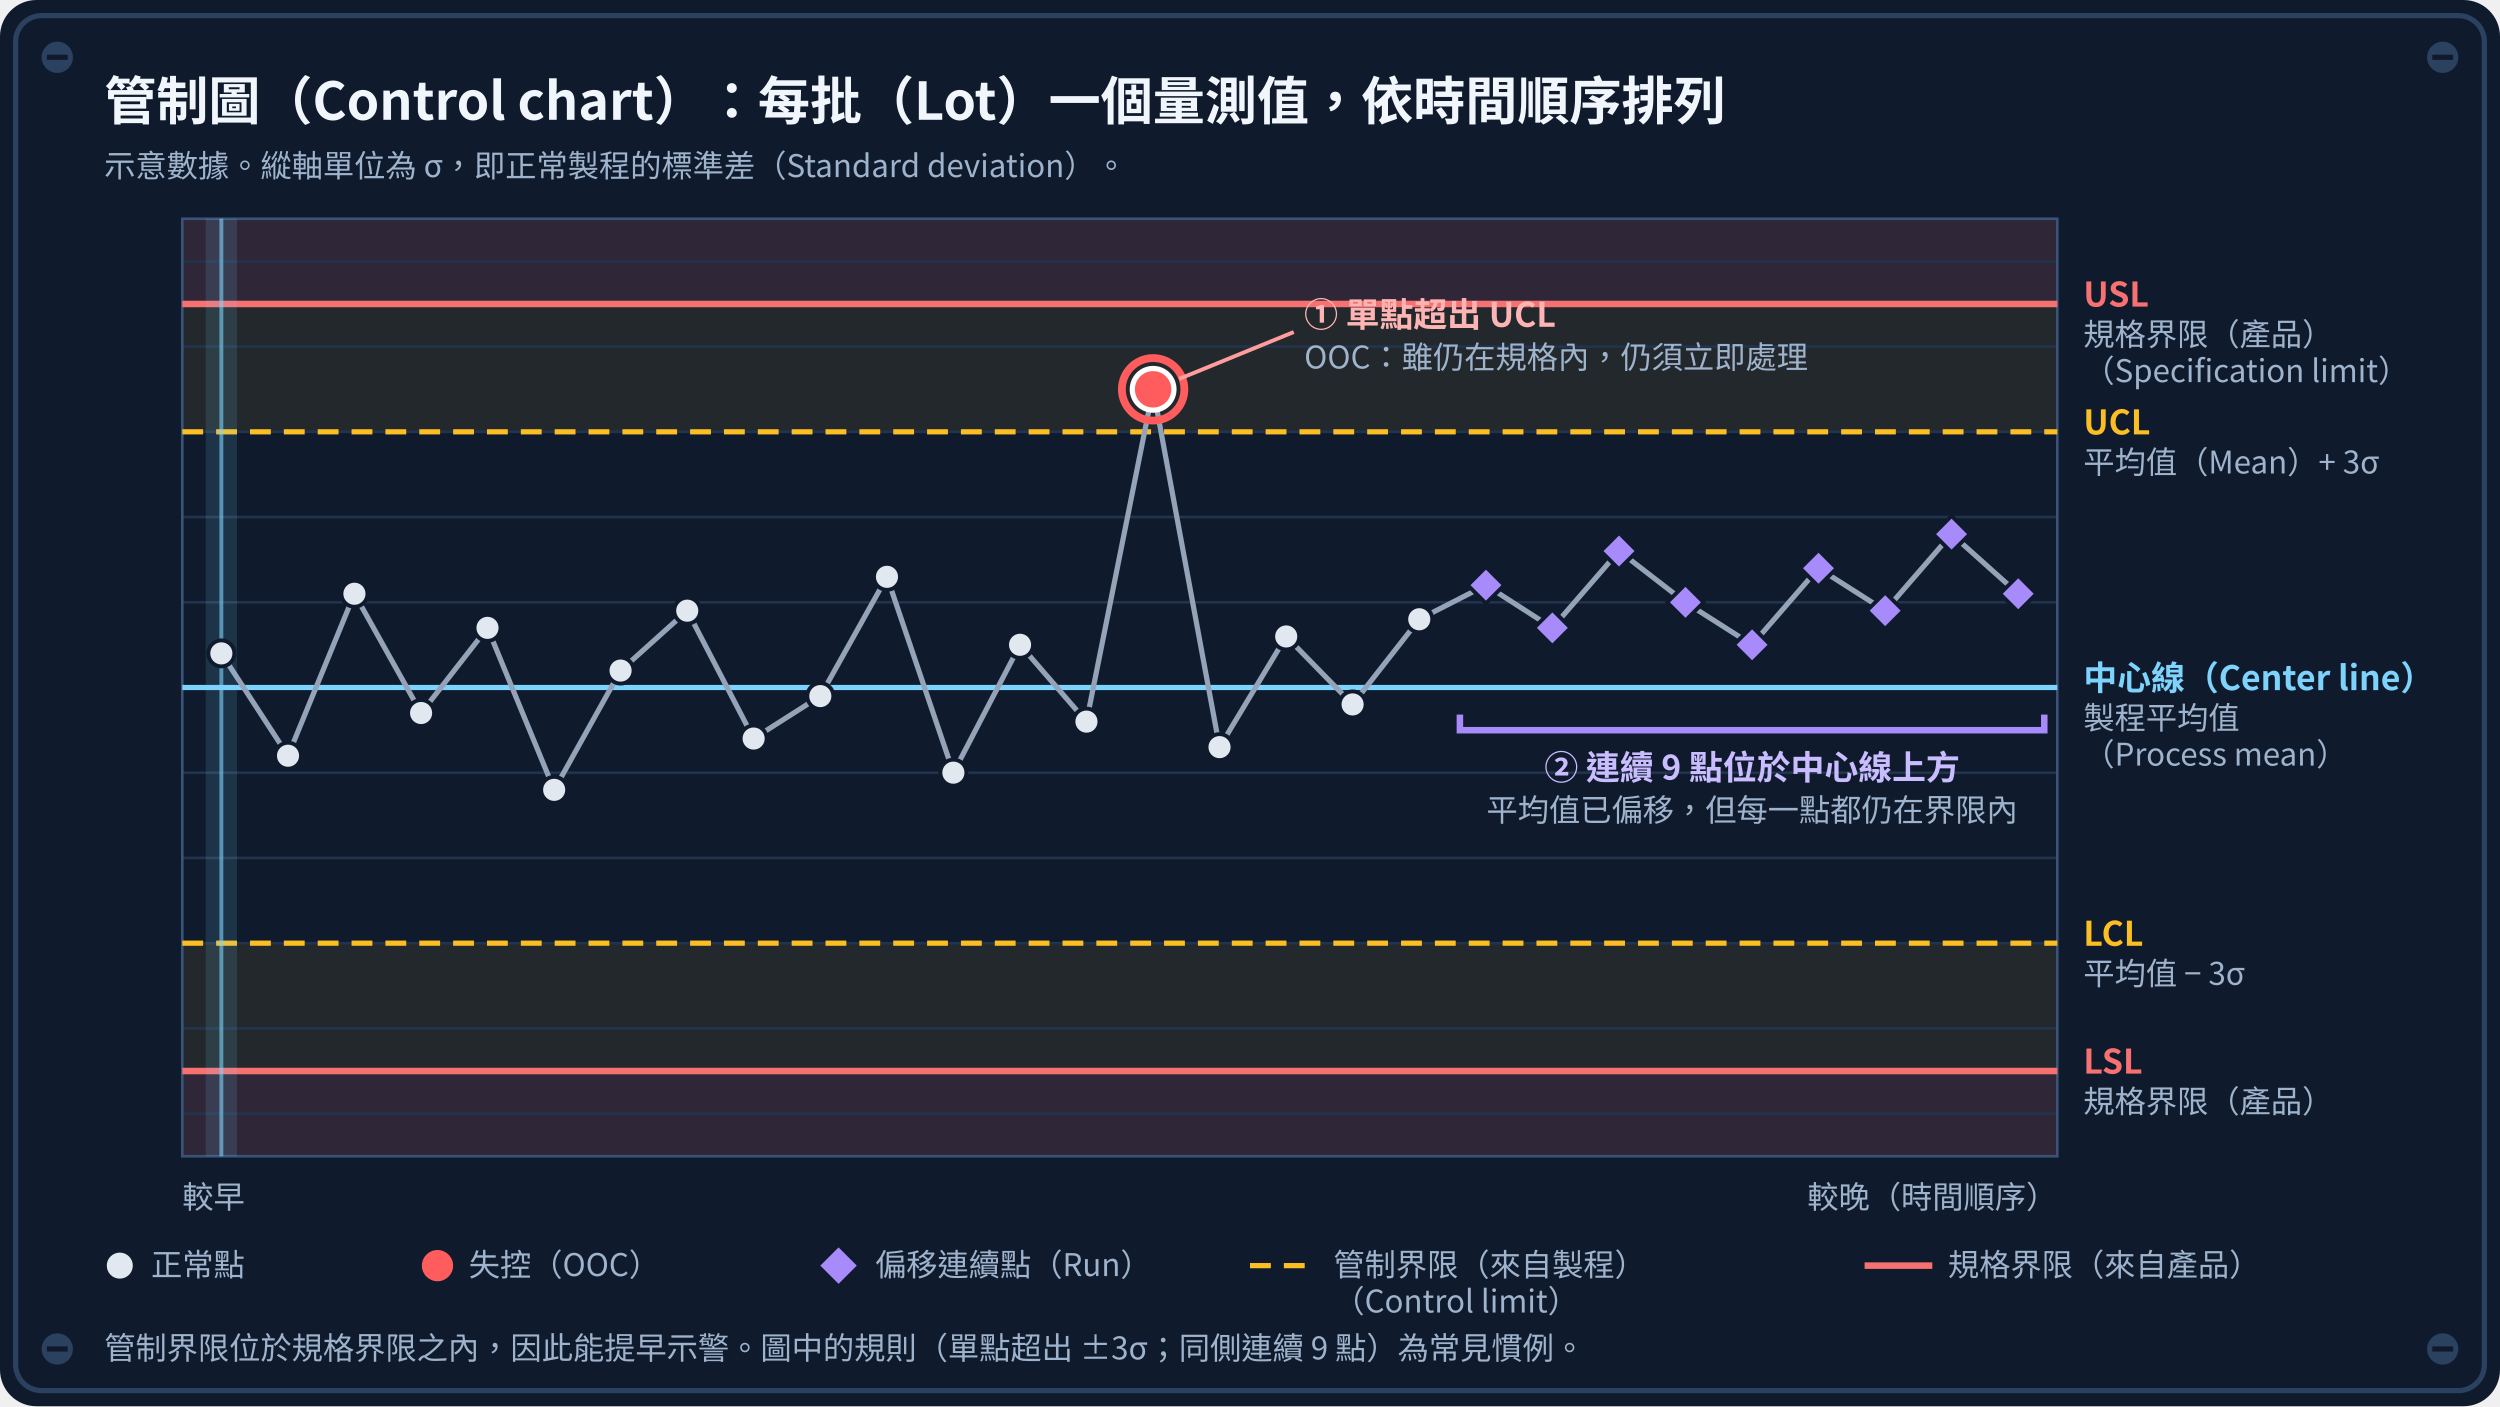
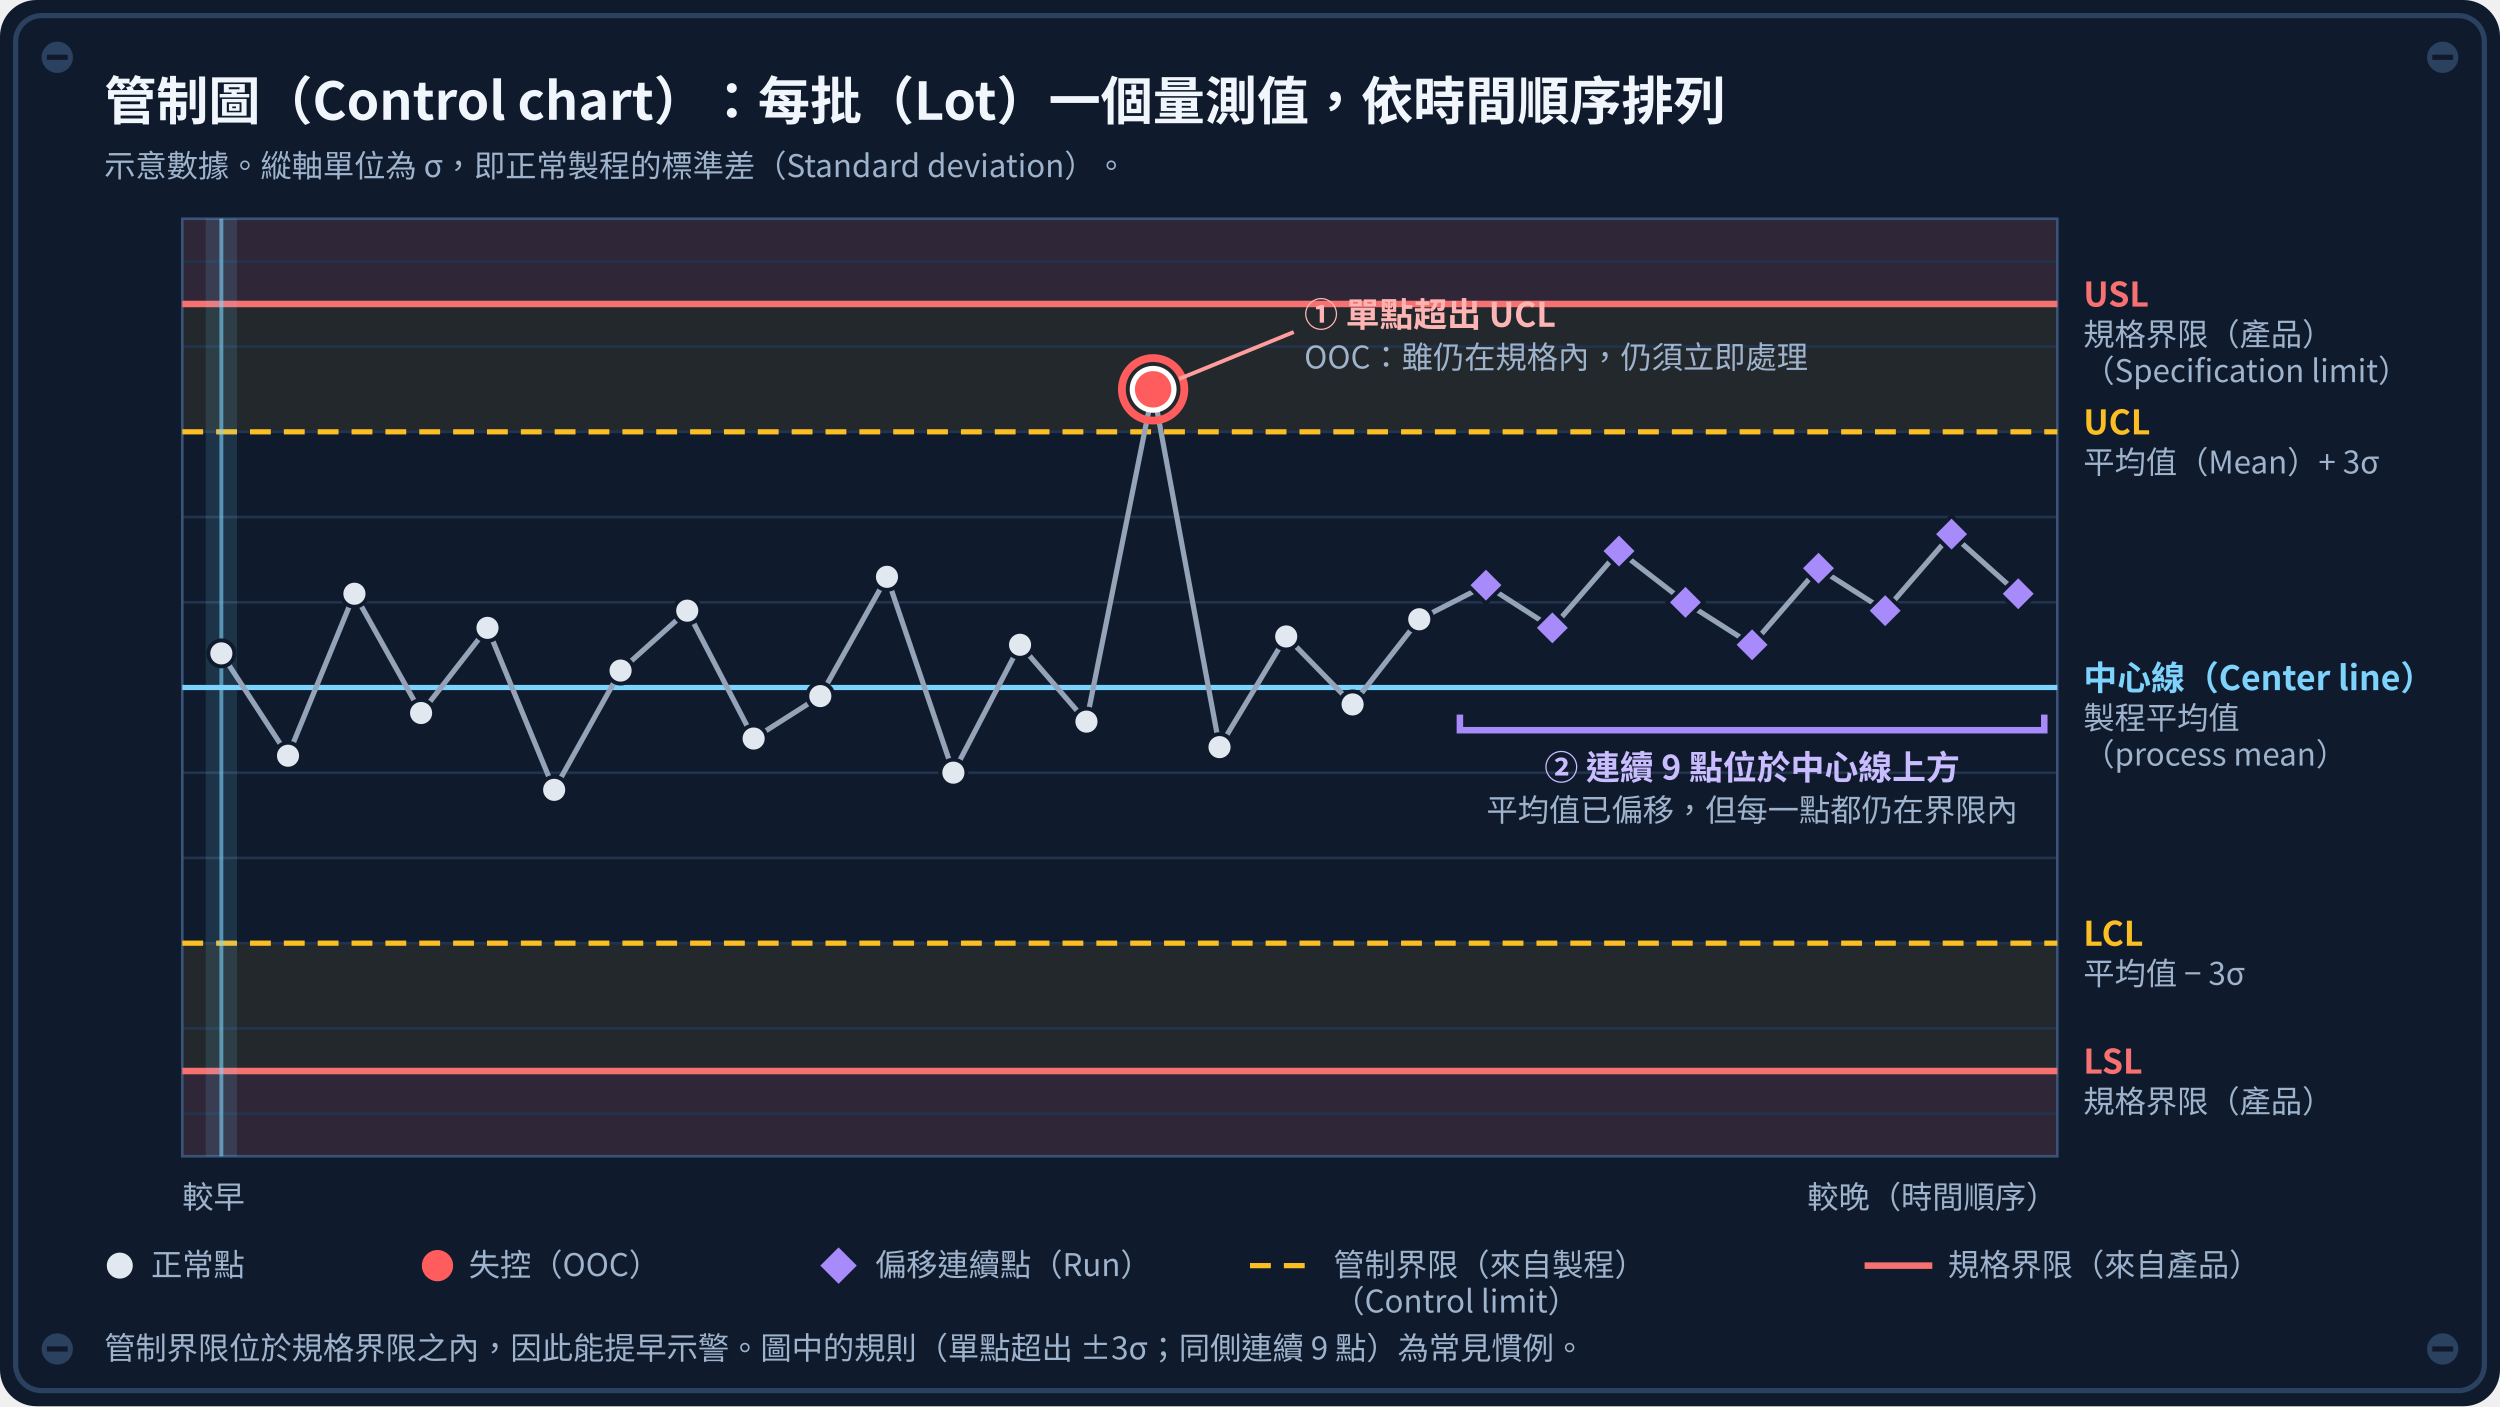
<svg xmlns="http://www.w3.org/2000/svg" xml:lang="zh-Hant-TW" viewBox="0 0 960 540" width="960" height="540" role="img" aria-labelledby="t d">
  <style>
text{font-family:"Noto Sans TC","PingFang TC","Microsoft JhengHei","Noto Sans CJK TC",system-ui,-apple-system,"Segoe UI",sans-serif}
.lbl{font-size:13px;fill:#dbe7f5}.sm{font-size:12px;fill:#9fb3cc}.h{font-size:20px;font-weight:700;fill:#f1f6fc}
.ring{transform-box:fill-box;transform-origin:center;animation:ring 3s ease-out infinite}
.brk{animation:brk 6s ease-in-out infinite}
.scan{animation:scan 12s linear infinite}
.c1{animation:c1 12s infinite}.c2{animation:c2 12s infinite}
@keyframes ring{0%{transform:scale(.6);opacity:1}100%{transform:scale(2.2);opacity:0}}
@keyframes brk{0%,100%{opacity:.55}50%{opacity:1}}
@keyframes scan{0%{transform:translateX(0)}100%{transform:translateX(690px)}}
@keyframes c1{0%,100%{opacity:1}30%,45%{opacity:.6}}
@keyframes c2{0%,100%{opacity:1}60%,75%{opacity:.6}}
@media (prefers-reduced-motion:reduce){.ring,.brk,.scan,.c1,.c2{animation:none}.ring{opacity:0}.scan{display:none}}
</style>
  <rect width="960" height="540" rx="14" fill="#0f1b2d" />
  <rect x="6" y="6" width="948" height="528" rx="10" fill="none" stroke="#2b4160" stroke-width="2" />
  <circle cx="22" cy="22" r="6" fill="#2b4160" />
  <path d="M18 22 H26" stroke="#0f1b2d" stroke-width="2" />
  <circle cx="938" cy="22" r="6" fill="#2b4160" />
  <path d="M934 22 H942" stroke="#0f1b2d" stroke-width="2" />
  <circle cx="22" cy="518" r="6" fill="#2b4160" />
  <path d="M18 518 H26" stroke="#0f1b2d" stroke-width="2" />
  <circle cx="938" cy="518" r="6" fill="#2b4160" />
  <path d="M934 518 H942" stroke="#0f1b2d" stroke-width="2" />
  <text class="h" x="40" y="46">管制圖（Control chart）：每批（Lot）一個量測值，依時間順序排列</text>
  <text class="sm" x="40" y="68">示意數據。縱軸單位為 σ，即正常製程的標準差（Standard deviation）。</text>
  <rect x="70" y="84" width="720" height="32.727" fill="#f87171" opacity=".14" />
  <rect x="70" y="411.273" width="720" height="32.727" fill="#f87171" opacity=".14" />
  <rect x="70" y="116.727" width="720" height="49.091" fill="#fbbf24" opacity=".08" />
  <rect x="70" y="362.182" width="720" height="49.091" fill="#fbbf24" opacity=".08" />
  <line x1="70" x2="790" y1="427.636" y2="427.636" stroke="#22344d" stroke-width="1" />
  <line x1="70" x2="790" y1="394.909" y2="394.909" stroke="#22344d" stroke-width="1" />
  <line x1="70" x2="790" y1="362.182" y2="362.182" stroke="#22344d" stroke-width="1" />
  <line x1="70" x2="790" y1="329.455" y2="329.455" stroke="#22344d" stroke-width="1" />
  <line x1="70" x2="790" y1="296.727" y2="296.727" stroke="#22344d" stroke-width="1" />
  <line x1="70" x2="790" y1="264.0" y2="264.0" stroke="#22344d" stroke-width="1" />
  <line x1="70" x2="790" y1="231.273" y2="231.273" stroke="#22344d" stroke-width="1" />
  <line x1="70" x2="790" y1="198.545" y2="198.545" stroke="#22344d" stroke-width="1" />
  <line x1="70" x2="790" y1="165.818" y2="165.818" stroke="#22344d" stroke-width="1" />
  <line x1="70" x2="790" y1="133.091" y2="133.091" stroke="#22344d" stroke-width="1" />
  <line x1="70" x2="790" y1="100.364" y2="100.364" stroke="#22344d" stroke-width="1" />
  <rect x="70" y="84" width="720" height="360" fill="none" stroke="#3a5478" />
  <line x1="70" x2="790" y1="116.727" y2="116.727" stroke="#f87171" stroke-width="2.5" />
  <text class="lbl" x="800" y="117.727" fill="#f87171" style="fill:#f87171;font-weight:700">USL</text>
  <text class="sm" x="800" y="132.727">規格界限（產品）</text>
  <text class="sm" x="800" y="146.727">（Specification limit）</text>
  <line x1="70" x2="790" y1="165.818" y2="165.818" stroke="#fbbf24" stroke-width="2" stroke-dasharray="8 5" />
  <text class="lbl" x="800" y="166.818" fill="#fbbf24" style="fill:#fbbf24;font-weight:700">UCL</text>
  <text class="sm" x="800" y="181.818">平均值（Mean）+ 3σ</text>
  <line x1="70" x2="790" y1="264.0" y2="264.0" stroke="#7dd3fc" stroke-width="2" />
  <text class="lbl" x="800" y="265.0" fill="#7dd3fc" style="fill:#7dd3fc;font-weight:700">中心線（Center line）</text>
-   <text class="sm" x="800" y="280.0">製程平均值</text>
-   <text class="sm" x="800" y="294.0">（Process mean）</text>
+   <text class="sm" x="800" y="280.0">製程平均值<tspan x="800" dy="14">（process mean）</tspan>
+   </text>
  <line x1="70" x2="790" y1="362.182" y2="362.182" stroke="#fbbf24" stroke-width="2" stroke-dasharray="8 5" />
  <text class="lbl" x="800" y="363.182" fill="#fbbf24" style="fill:#fbbf24;font-weight:700">LCL</text>
  <text class="sm" x="800" y="378.182">平均值 − 3σ</text>
  <line x1="70" x2="790" y1="411.273" y2="411.273" stroke="#f87171" stroke-width="2.5" />
  <text class="lbl" x="800" y="412.273" fill="#f87171" style="fill:#f87171;font-weight:700">LSL</text>
  <text class="sm" x="800" y="427.273">規格界限（產品）</text>
  <polyline points="85.0,250.9 110.6,290.2 136.1,228.0 161.7,273.8 187.2,241.1 212.8,303.3 238.3,257.5 263.9,234.5 289.4,283.6 315.0,267.3 340.6,221.5 366.1,296.7 391.7,247.6 417.2,277.1 442.8,149.5 468.3,286.9 493.9,244.4 519.4,270.5 545.0,237.8 570.6,224.7 596.1,241.1 621.7,211.6 647.2,231.3 672.8,247.6 698.3,218.2 723.9,234.5 749.4,205.1 775.0,228.0" fill="none" stroke="#94a3b8" stroke-width="2" stroke-linejoin="round" />
  <g class="scan">
    <rect x="79" y="84" width="12" height="360" fill="#7dd3fc" opacity=".13" />
    <line x1="85" x2="85" y1="84" y2="444" stroke="#7dd3fc" stroke-width="1.5" opacity=".6" />
  </g>
  <circle cx="85.0" cy="250.9" r="5" fill="#e2e8f0" stroke="#0f1b2d" stroke-width="1.5" />
  <circle cx="110.6" cy="290.2" r="5" fill="#e2e8f0" stroke="#0f1b2d" stroke-width="1.5" />
  <circle cx="136.1" cy="228.0" r="5" fill="#e2e8f0" stroke="#0f1b2d" stroke-width="1.5" />
  <circle cx="161.7" cy="273.8" r="5" fill="#e2e8f0" stroke="#0f1b2d" stroke-width="1.5" />
  <circle cx="187.2" cy="241.1" r="5" fill="#e2e8f0" stroke="#0f1b2d" stroke-width="1.5" />
  <circle cx="212.8" cy="303.3" r="5" fill="#e2e8f0" stroke="#0f1b2d" stroke-width="1.5" />
  <circle cx="238.3" cy="257.5" r="5" fill="#e2e8f0" stroke="#0f1b2d" stroke-width="1.5" />
  <circle cx="263.9" cy="234.5" r="5" fill="#e2e8f0" stroke="#0f1b2d" stroke-width="1.5" />
  <circle cx="289.4" cy="283.6" r="5" fill="#e2e8f0" stroke="#0f1b2d" stroke-width="1.5" />
  <circle cx="315.0" cy="267.3" r="5" fill="#e2e8f0" stroke="#0f1b2d" stroke-width="1.5" />
  <circle cx="340.6" cy="221.5" r="5" fill="#e2e8f0" stroke="#0f1b2d" stroke-width="1.5" />
  <circle cx="366.1" cy="296.7" r="5" fill="#e2e8f0" stroke="#0f1b2d" stroke-width="1.5" />
  <circle cx="391.7" cy="247.6" r="5" fill="#e2e8f0" stroke="#0f1b2d" stroke-width="1.5" />
  <circle cx="417.2" cy="277.1" r="5" fill="#e2e8f0" stroke="#0f1b2d" stroke-width="1.5" />
  <circle cx="468.3" cy="286.9" r="5" fill="#e2e8f0" stroke="#0f1b2d" stroke-width="1.5" />
  <circle cx="493.9" cy="244.4" r="5" fill="#e2e8f0" stroke="#0f1b2d" stroke-width="1.5" />
  <circle cx="519.4" cy="270.5" r="5" fill="#e2e8f0" stroke="#0f1b2d" stroke-width="1.5" />
  <circle cx="545.0" cy="237.8" r="5" fill="#e2e8f0" stroke="#0f1b2d" stroke-width="1.5" />
  <path d="M570.6 217.7 l7 7 l-7 7 l-7 -7z" fill="#a78bfa" stroke="#0f1b2d" stroke-width="1.5" />
  <path d="M596.1 234.1 l7 7 l-7 7 l-7 -7z" fill="#a78bfa" stroke="#0f1b2d" stroke-width="1.5" />
  <path d="M621.7 204.6 l7 7 l-7 7 l-7 -7z" fill="#a78bfa" stroke="#0f1b2d" stroke-width="1.5" />
  <path d="M647.2 224.3 l7 7 l-7 7 l-7 -7z" fill="#a78bfa" stroke="#0f1b2d" stroke-width="1.5" />
  <path d="M672.8 240.6 l7 7 l-7 7 l-7 -7z" fill="#a78bfa" stroke="#0f1b2d" stroke-width="1.5" />
  <path d="M698.3 211.2 l7 7 l-7 7 l-7 -7z" fill="#a78bfa" stroke="#0f1b2d" stroke-width="1.5" />
  <path d="M723.9 227.5 l7 7 l-7 7 l-7 -7z" fill="#a78bfa" stroke="#0f1b2d" stroke-width="1.5" />
  <path d="M749.4 198.1 l7 7 l-7 7 l-7 -7z" fill="#a78bfa" stroke="#0f1b2d" stroke-width="1.5" />
  <path d="M775.0 221.0 l7 7 l-7 7 l-7 -7z" fill="#a78bfa" stroke="#0f1b2d" stroke-width="1.5" />
  <circle class="ring" cx="442.8" cy="149.5" r="12" fill="none" stroke="#ff5d5d" stroke-width="3" />
  <circle cx="442.8" cy="149.5" r="8" fill="#ff5d5d" stroke="#fff" stroke-width="2" />
  <g class="c1">
    <line x1="452.8" y1="145.5" x2="496.8" y2="127.5" stroke="#ff9d9d" stroke-width="1.5" />
    <text class="lbl" x="500.8" y="125.5" style="fill:#ffb4b4;font-weight:700">① 單點超出 UCL</text>
    <text class="sm" x="500.8" y="141.5">OOC：雖仍在規格內，仍須立即處理</text>
  </g>
  <g class="brk c2">
    <path d="M560.6 274.4 V280.4 H785.0 V274.4" fill="none" stroke="#a78bfa" stroke-width="2.5" />
    <text class="lbl" x="672.8" y="299.4" text-anchor="middle" style="fill:#c9bcff;font-weight:700">② 連續 9 點位於中心線上方</text>
    <text class="sm" x="672.8" y="315.4" text-anchor="middle">平均值已偏移，但每一點都仍在界限內</text>
  </g>
  <text class="sm" x="70" y="464">較早</text>
  <text class="sm" x="790" y="464" text-anchor="end">較晚（時間順序）</text>
  <g transform="translate(0,-6)">
    <circle cx="46" cy="492" r="5" fill="#e2e8f0" />
    <text class="sm" x="58" y="496">正常點</text>
    <circle cx="168" cy="492" r="6" fill="#ff5d5d" />
    <text class="sm" x="180" y="496">失控（OOC）</text>
    <path d="M322 485 l7 7 l-7 7 l-7 -7z" fill="#a78bfa" />
    <text class="sm" x="336" y="496">偏移連續點（Run）</text>
    <line x1="480" x2="506" y1="492" y2="492" stroke="#fbbf24" stroke-width="2" stroke-dasharray="8 5" />
    <text class="sm" x="512" y="496">管制界限（來自製程）</text>
    <text class="sm" x="512" y="510">（Control limit）</text>
    <line x1="716" x2="742" y1="492" y2="492" stroke="#f87171" stroke-width="2.5" />
    <text class="sm" x="748" y="496">規格界限（來自產品）</text>
  </g>
  <text class="sm" x="40" y="522">管制界限位於規格界限之內，因此能提早示警。圖中的規則（單點超出 ±3σ；同側連續 9 點）為常見慣例。</text>
</svg>
